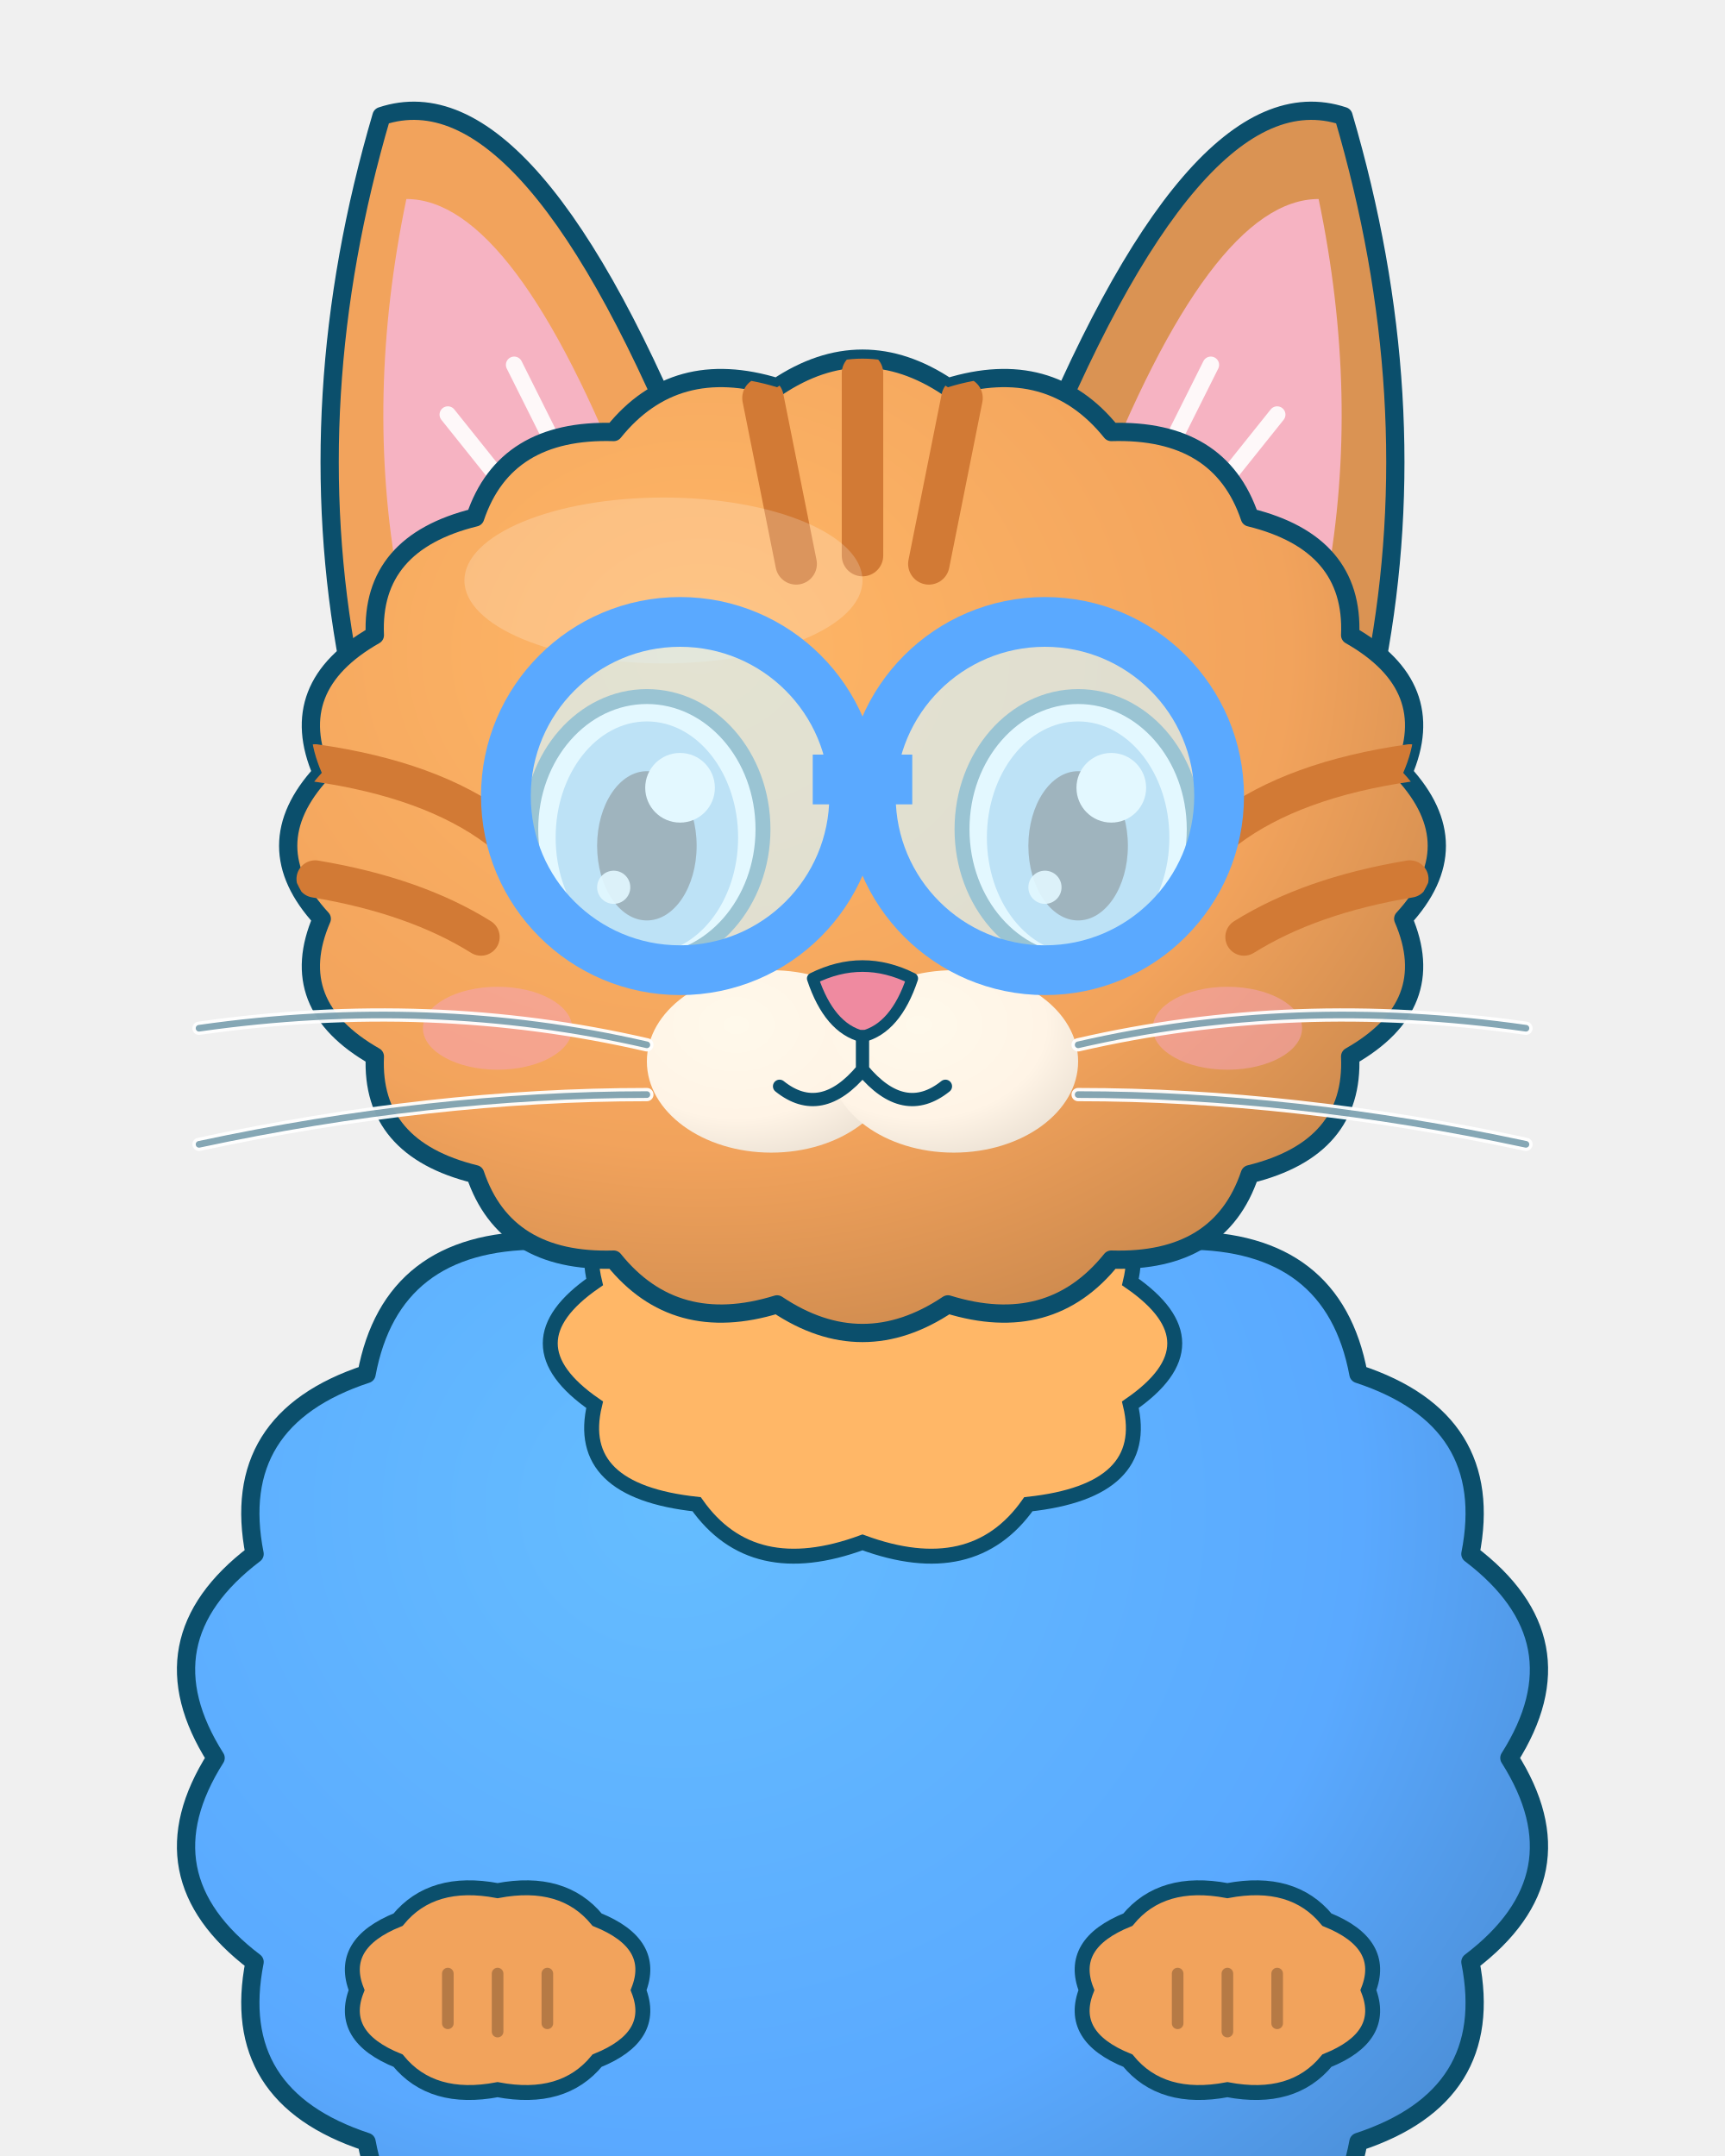
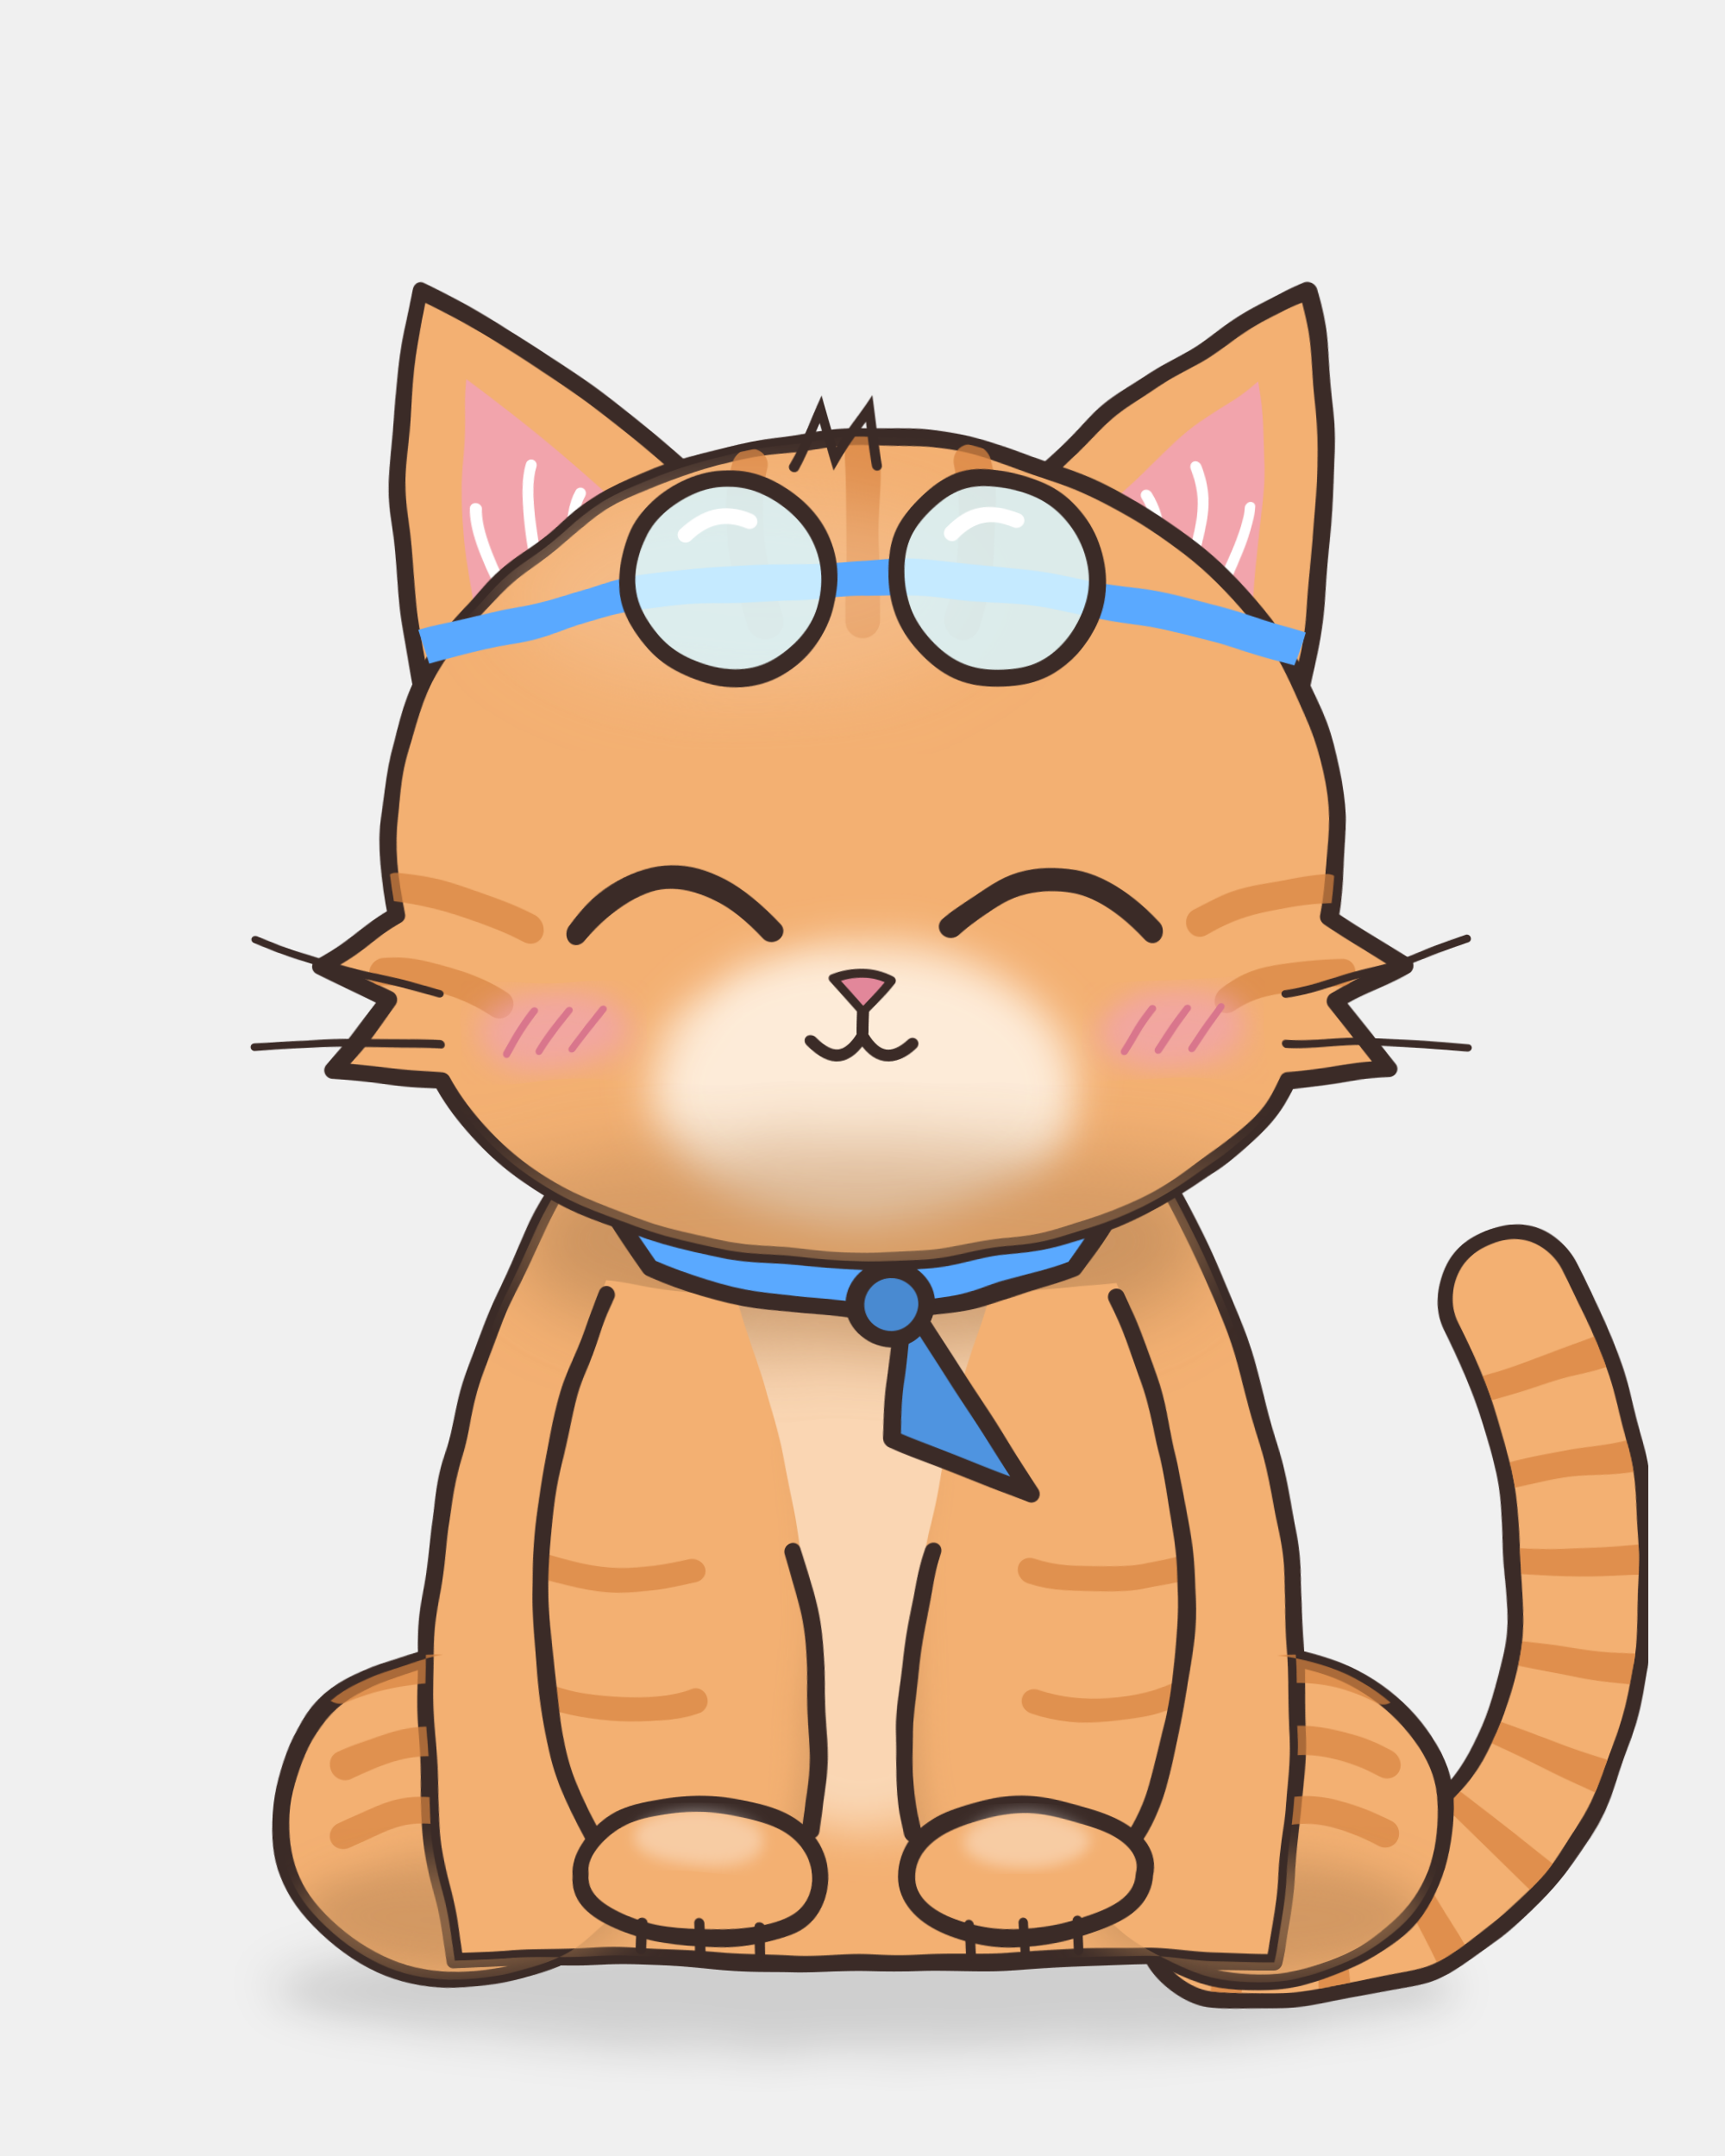
<svg xmlns="http://www.w3.org/2000/svg" viewBox="-104 -252 208 260">
  <defs>
-     <radialGradient id="ofrutigerorange0784" cx=".36" cy=".30" r=".85">
-       <stop offset="0" stop-color="#65bdff" />
-       <stop offset=".6" stop-color="#5aa9ff" />
-       <stop offset="1" stop-color="#4684c7" />
-     </radialGradient>
-     <radialGradient id="ffrutigerorange0784" cx=".36" cy=".30" r=".85">
-       <stop offset="0" stop-color="#ffb767" />
-       <stop offset=".6" stop-color="#f2a35c" />
-       <stop offset="1" stop-color="#bd7f48" />
-     </radialGradient>
-     <radialGradient id="wfrutigerorange0784" cx=".36" cy=".30" r=".85">
-       <stop offset="0" stop-color="#fff9eb" />
-       <stop offset=".6" stop-color="#fff4e6" />
-       <stop offset="1" stop-color="#e6dccf" />
-     </radialGradient>
-     <clipPath id="hfrutigerorange0784">
-       <path d="M65.2 -141.2 Q69.7 -130.8 58.8 -124.6 Q59.3 -113.5 46.7 -110.4 Q43.1 -99.7 30.0 -100.1 Q22.6 -90.9 10.3 -94.7 Q0.0 -87.8 -10.3 -94.7 Q-22.6 -90.9 -30.0 -100.1 Q-43.1 -99.7 -46.7 -110.4 Q-59.3 -113.5 -58.8 -124.6 Q-69.7 -130.8 -65.2 -141.2 Q-73.3 -150.0 -65.2 -158.8 Q-69.7 -169.2 -58.8 -175.4 Q-59.3 -186.5 -46.7 -189.6 Q-43.1 -200.3 -30.0 -199.9 Q-22.6 -209.1 -10.3 -205.3 Q-0.0 -212.2 10.3 -205.3 Q22.6 -209.1 30.0 -199.9 Q43.1 -200.3 46.7 -189.6 Q59.3 -186.5 58.8 -175.4 Q69.7 -169.2 65.2 -158.8 Q73.3 -150.0 65.2 -141.2Z" />
-     </clipPath>
+     <filter id="ink" x="-5%" y="-5%" width="110%" height="110%">
+       <feTurbulence type="fractalNoise" baseFrequency=".05" numOctaves="2" seed="3" result="n" />
+       <feDisplacementMap in="SourceGraphic" in2="n" scale="2.2" />
+     </filter>
+     <filter id="pencil">
+       <feTurbulence type="fractalNoise" baseFrequency="1.1 .35" numOctaves="2" seed="5" />
+       <feColorMatrix values="0 0 0 0 .25  0 0 0 0 .2  0 0 0 0 .18  0 0 0 .22 -.02" />
+       <feComposite in2="SourceGraphic" operator="in" />
+     </filter>
+     <filter id="blur1">
+       <feGaussianBlur stdDeviation="1" />
+     </filter>
+     <filter id="blur2">
+       <feGaussianBlur stdDeviation="2" />
+     </filter>
+     <filter id="blur3" x="-30%" y="-30%" width="160%" height="160%">
+       <feGaussianBlur stdDeviation="3" />
+     </filter>
+     <filter id="blur4" x="-30%" y="-30%" width="160%" height="160%">
+       <feGaussianBlur stdDeviation="5" />
+     </filter>
  </defs>
-   <ellipse cx="6" cy="34" rx="78" ry="15" fill="#000" opacity=".15" />
-   <path d="M78.0 -40.0 Q87.0 -25.8 73.3 -15.4 Q76.5 0.8 59.8 6.3 Q56.8 22.4 39.0 22.4 Q30.2 36.6 13.5 30.9 Q0.0 41.5 -13.5 30.9 Q-30.2 36.6 -39.0 22.4 Q-56.8 22.4 -59.8 6.3 Q-76.5 0.8 -73.3 -15.4 Q-87.0 -25.8 -78.0 -40.0 Q-87.0 -54.2 -73.3 -64.6 Q-76.5 -80.8 -59.8 -86.3 Q-56.8 -102.4 -39.0 -102.4 Q-30.2 -116.6 -13.5 -110.9 Q-0.0 -121.5 13.5 -110.9 Q30.2 -116.6 39.0 -102.4 Q56.8 -102.4 59.8 -86.3 Q76.5 -80.8 73.3 -64.6 Q87.0 -54.2 78.0 -40.0Z" fill="url(#ofrutigerorange0784)" stroke="#0b4f6c" stroke-width="2.2" stroke-linejoin="round" />
-   <path d="M32.3 -82.6 Q34.8 -72.2 20.0 -70.6 Q13.3 -61.1 0.0 -66.0 Q-13.3 -61.1 -20.0 -70.6 Q-34.8 -72.2 -32.3 -82.6 Q-43.0 -90.0 -32.3 -97.4 Q-34.8 -107.8 -20.0 -109.4 Q-13.3 -118.9 -0.0 -114.0 Q13.3 -118.9 20.0 -109.4 Q34.8 -107.8 32.3 -97.4 Q43.0 -90.0 32.3 -82.6Z" fill="#ffb767" stroke="#0b4f6c" stroke-width="1.8" />
-   <path d="M-20 -194 Q-40 -244 -58 -238 Q-68 -204 -62 -172Z" fill="#f2a35c" stroke="#0b4f6c" stroke-width="2.2" stroke-linejoin="round" />
-   <path d="M-28 -192 Q-42 -228 -55 -228 Q-60 -204 -56 -182Z" fill="#f6b3c2" />
-   <path d="M-36 -196 l-6 -12 M-42 -192 l-8 -10" stroke="#fff" stroke-width="2" stroke-linecap="round" opacity=".9" />
-   <path d="M20 -194 Q40 -244 58 -238 Q68 -204 62 -172Z" fill="#da9353" stroke="#0b4f6c" stroke-width="2.2" stroke-linejoin="round" />
-   <path d="M28 -192 Q42 -228 55 -228 Q60 -204 56 -182Z" fill="#f6b3c2" />
-   <path d="M36 -196 l6 -12 M42 -192 l8 -10" stroke="#fff" stroke-width="2" stroke-linecap="round" opacity=".9" />
-   <path d="M65.2 -141.2 Q69.7 -130.8 58.8 -124.6 Q59.3 -113.5 46.7 -110.4 Q43.1 -99.7 30.0 -100.1 Q22.6 -90.9 10.3 -94.7 Q0.0 -87.8 -10.3 -94.7 Q-22.6 -90.9 -30.0 -100.1 Q-43.1 -99.7 -46.7 -110.4 Q-59.3 -113.5 -58.8 -124.6 Q-69.7 -130.8 -65.2 -141.2 Q-73.3 -150.0 -65.2 -158.8 Q-69.7 -169.2 -58.8 -175.4 Q-59.3 -186.5 -46.7 -189.6 Q-43.1 -200.3 -30.0 -199.9 Q-22.6 -209.1 -10.3 -205.3 Q-0.0 -212.2 10.3 -205.3 Q22.6 -209.1 30.0 -199.9 Q43.1 -200.3 46.7 -189.6 Q59.3 -186.5 58.8 -175.4 Q69.7 -169.2 65.2 -158.8 Q73.3 -150.0 65.2 -141.2Z" fill="url(#ffrutigerorange0784)" stroke="#0b4f6c" stroke-width="2.2" stroke-linejoin="round" />
-   <g clip-path="url(#hfrutigerorange0784)">
-     <path d="M-12 -204 l4 20 M0 -207 v22 M12 -204 l-4 20" stroke="#d27a35" stroke-width="5" stroke-linecap="round" />
-     <path d="M-66 -160 q14 2 22 8 M-66 -146 q12 2 20 7" stroke="#d27a35" stroke-width="4.5" stroke-linecap="round" fill="none" />
-     <path d="M66 -160 q-14 2 -22 8 M66 -146 q-12 2 -20 7" stroke="#d27a35" stroke-width="4.5" stroke-linecap="round" fill="none" />
+   <g transform="translate(0 -150) scale(.85) translate(-120 -94)">
+     <g transform="translate(0,0)">
+       <defs>
+         <clipPath id="hafrutigerorangeNone">
+           <path d="M54 104 C46 64 82 36 120 36 C158 36 194 64 186 104 L197 111 L187 116 L195 126 L180 127 C170 145 146 153 120 153 C94 153 70 145 60 127 L45 126 L53 116 L43 111 Z" />
+         </clipPath>
+         <clipPath id="bafrutigerorangeNone">
+           <path d="M78 140 C58 172 54 216 62 252 L178 252 C186 216 182 172 162 140 Z" />
+           <ellipse cx="64" cy="232" rx="27" ry="23" />
+           <ellipse cx="176" cy="232" rx="27" ry="23" />
+         </clipPath>
+       </defs>
+       <g filter="url(#ink)">
+         <ellipse cx="120" cy="256" rx="84" ry="9" fill="#000" opacity=".14" filter="url(#blur3)" />
+         <path d="M170 248 C224 254 232 196 212 158" stroke="#3b2b27" stroke-width="21" fill="none" stroke-linecap="round" />
+         <path d="M170 248 C224 254 232 196 212 158" stroke="#f3b072" stroke-width="16.5" fill="none" stroke-linecap="round" />
+         <path d="M170 248 C224 254 232 196 212 158" stroke="#d98440" stroke-width="16.5" fill="none" stroke-dasharray="4 10" opacity=".75" />
+         <ellipse cx="64" cy="232" rx="27" ry="23" stroke="#3b2b27" stroke-width="2.4" stroke-linejoin="round" stroke-linecap="round" fill="#f3b072" />
+         <ellipse cx="176" cy="232" rx="27" ry="23" stroke="#3b2b27" stroke-width="2.4" stroke-linejoin="round" stroke-linecap="round" fill="#f3b072" />
+         <path d="M78 140 C58 172 54 216 62 252 L178 252 C186 216 182 172 162 140 Z" stroke="#3b2b27" stroke-width="2.4" stroke-linejoin="round" stroke-linecap="round" fill="#f3b072" />
+         <g clip-path="url(#bafrutigerorangeNone)">
+           <ellipse cx="120" cy="190" rx="30" ry="44" fill="#fff6ea" opacity=".55" filter="url(#blur3)" />
+           <path d="M46 214 q12 -6 24 0" stroke="#d98440" stroke-width="4" fill="none" stroke-linecap="round" opacity=".7" />
+           <path d="M46 224 q12 -6 24 0" stroke="#d98440" stroke-width="4" fill="none" stroke-linecap="round" opacity=".7" />
+           <path d="M46 234 q12 -6 24 0" stroke="#d98440" stroke-width="4" fill="none" stroke-linecap="round" opacity=".7" />
+           <path d="M194 214 q-12 -6 -24 0" stroke="#d98440" stroke-width="4" fill="none" stroke-linecap="round" opacity=".7" />
+           <path d="M194 224 q-12 -6 -24 0" stroke="#d98440" stroke-width="4" fill="none" stroke-linecap="round" opacity=".7" />
+           <path d="M194 234 q-12 -6 -24 0" stroke="#d98440" stroke-width="4" fill="none" stroke-linecap="round" opacity=".7" />
+           <ellipse cx="120" cy="150" rx="50" ry="16" fill="#bd8958" opacity=".7" filter="url(#blur4)" />
+           <ellipse cx="64" cy="246" rx="24" ry="8" fill="#bd8958" opacity=".6" filter="url(#blur3)" />
+           <ellipse cx="176" cy="246" rx="24" ry="8" fill="#bd8958" opacity=".6" filter="url(#blur3)" />
+         </g>
+         <path d="M84 156 C70 188 72 222 84 238 L112 236 C115 214 112 186 102 158 Z" fill="#f3b072" />
+         <clipPath id="aafrutigerorangeNone1">
+           <path d="M84 156 C70 188 72 222 84 238 L112 236 C115 214 112 186 102 158 Z" />
+         </clipPath>
+         <g clip-path="url(#aafrutigerorangeNone1)">
+           <path d="M74 196 q12 4 22 1" stroke="#d98440" stroke-width="3.5" fill="none" stroke-linecap="round" opacity=".7" />
+           <path d="M74 214 q12 4 22 1" stroke="#d98440" stroke-width="3.5" fill="none" stroke-linecap="round" opacity=".7" />
+           <path d="M108 160 C114 190 114 214 110 236 L120 236 L120 160Z" fill="#bd8958" opacity=".45" filter="url(#blur2)" />
+         </g>
+         <path d="M84 158 C70 188 72 222 84 238" fill="none" stroke="#3b2b27" stroke-width="2.4" stroke-linejoin="round" stroke-linecap="round" />
+         <path d="M113 234 C115 220 114 206 110 194" fill="none" stroke="#3b2b27" stroke-width="2.4" stroke-linejoin="round" stroke-linecap="round" />
+         <path d="M80 240 C78 228 114 226 114 240 C114 252 80 252 80 240Z" stroke="#3b2b27" stroke-width="2.4" stroke-linejoin="round" stroke-linecap="round" fill="#f3b072" />
+         <path d="M89 247 v4" stroke="#3b2b27" stroke-width="1.4" fill="none" stroke-linecap="round" />
+         <path d="M97 247 v4" stroke="#3b2b27" stroke-width="1.4" fill="none" stroke-linecap="round" />
+         <path d="M105 247 v4" stroke="#3b2b27" stroke-width="1.4" fill="none" stroke-linecap="round" />
+         <ellipse cx="97" cy="235" rx="9" ry="4" fill="#fff" opacity=".35" filter="url(#blur1)" />
+         <path d="M156 156 C170 188 168 222 156 238 L128 236 C125 214 128 186 138 158 Z" fill="#f3b072" />
+         <clipPath id="aafrutigerorangeNone-1">
+           <path d="M156 156 C170 188 168 222 156 238 L128 236 C125 214 128 186 138 158 Z" />
+         </clipPath>
+         <g clip-path="url(#aafrutigerorangeNone-1)">
+           <path d="M166 196 q-12 4 -22 1" stroke="#d98440" stroke-width="3.5" fill="none" stroke-linecap="round" opacity=".7" />
+           <path d="M166 214 q-12 4 -22 1" stroke="#d98440" stroke-width="3.5" fill="none" stroke-linecap="round" opacity=".7" />
+           <path d="M132 160 C126 190 126 214 130 236 L120 236 L120 160Z" fill="#bd8958" opacity=".45" filter="url(#blur2)" />
+         </g>
+         <path d="M156 158 C170 188 168 222 156 238" fill="none" stroke="#3b2b27" stroke-width="2.4" stroke-linejoin="round" stroke-linecap="round" />
+         <path d="M127 234 C125 220 126 206 130 194" fill="none" stroke="#3b2b27" stroke-width="2.4" stroke-linejoin="round" stroke-linecap="round" />
+         <path d="M160 240 C162 228 126 226 126 240 C126 252 160 252 160 240Z" stroke="#3b2b27" stroke-width="2.4" stroke-linejoin="round" stroke-linecap="round" fill="#f3b072" />
+         <path d="M151 247 v4" stroke="#3b2b27" stroke-width="1.4" fill="none" stroke-linecap="round" />
+         <path d="M143 247 v4" stroke="#3b2b27" stroke-width="1.4" fill="none" stroke-linecap="round" />
+         <path d="M135 247 v4" stroke="#3b2b27" stroke-width="1.4" fill="none" stroke-linecap="round" />
+         <ellipse cx="143" cy="235" rx="9" ry="4" fill="#fff" opacity=".35" filter="url(#blur1)" />
+         <path d="M84 145 Q120 160 156 145 L150 154 Q120 166 90 154 Z" stroke="#3b2b27" stroke-width="2.4" stroke-linejoin="round" stroke-linecap="round" fill="#5aa9ff" />
+         <path d="M126 158 L144 186 L124 178 Z" stroke="#3b2b27" stroke-width="2.4" stroke-linejoin="round" stroke-linecap="round" fill="#4f94e0" />
+         <circle cx="124" cy="159" r="5" stroke="#3b2b27" stroke-width="2.4" stroke-linejoin="round" stroke-linecap="round" fill="#498ad1" />
+         <path d="M60 82 C54 58 52 34 57 15 C76 25 92 37 103 49 Z" stroke="#3b2b27" stroke-width="2.4" stroke-linejoin="round" stroke-linecap="round" fill="#f3b072" />
+         <path d="M67 72 C63 54 62 40 64 28 C75 36 84 44 92 52 Z" fill="#f2a3b3" opacity=".9" />
+         <path d="M 180 82 C 186 58 188 34 183 15 C 164 25 148 37 137 49 Z" stroke="#3b2b27" stroke-width="2.4" stroke-linejoin="round" stroke-linecap="round" fill="#f3b072" />
+         <path d="M 173 72 C 177 54 178 40 176 28 C 165 36 156 44 148 52 Z" fill="#f2a3b3" opacity=".9" />
+         <path d="M74 56 q-3 -10 -1 -16 M79 58 q-2 -9 1 -14 M69 58 q-4 -8 -4 -12" stroke="#fff" stroke-width="1.6" fill="none" stroke-linecap="round" />
+         <path d="M166 56 q3 -10 1 -16 M161 58 q2 -9 -1 -14 M171 58 q4 -8 4 -12" stroke="#fff" stroke-width="1.6" fill="none" stroke-linecap="round" />
+         <path d="M54 104 C46 64 82 36 120 36 C158 36 194 64 186 104 L197 111 L187 116 L195 126 L180 127 C170 145 146 153 120 153 C94 153 70 145 60 127 L45 126 L53 116 L43 111 Z" stroke="#3b2b27" stroke-width="2.4" stroke-linejoin="round" stroke-linecap="round" fill="#f3b072" />
+         <g clip-path="url(#hafrutigerorangeNone)">
+           <path d="M104 40 q-2 10 2 22 M120 38 v24 M136 40 q2 10 -2 22" stroke="#d98440" stroke-width="5" fill="none" stroke-linecap="round" opacity=".75" />
+           <path d="M54 100 q10 1 18 5 M52 112 q10 0 16 4" stroke="#d98440" stroke-width="4" fill="none" stroke-linecap="round" opacity=".7" />
+           <path d="M186 100 q-10 1 -18 5 M188 112 q-10 0 -16 4" stroke="#d98440" stroke-width="4" fill="none" stroke-linecap="round" opacity=".7" />
+           <ellipse cx="120" cy="128" rx="30" ry="20" fill="#fff6ea" opacity=".85" filter="url(#blur3)" />
+           <ellipse cx="104" cy="58" rx="34" ry="14" fill="#f6c395" opacity=".55" filter="url(#blur4)" />
+           <ellipse cx="120" cy="150" rx="70" ry="14" fill="#bd8958" opacity=".5" filter="url(#blur4)" />
+         </g>
+         <path d="M110 40 l4 -8 l2 7 l5 -7 l1 8" stroke="#3b2b27" stroke-width="1.4" fill="none" stroke-linecap="round" />
+         <path d="M79 106 Q93 91 107 106" stroke="#3b2b27" fill="none" stroke-linecap="round" stroke-linejoin="round" stroke-width="3.2" />
+         <ellipse cx="76" cy="120" rx="11" ry="6" fill="#f2a3b3" opacity="0.7" filter="url(#blur2)" />
+         <path d="M69 123 l4 -6" stroke="#d9768c" stroke-width="1.1" stroke-linecap="round" />
+         <path d="M74 123 l4 -6" stroke="#d9768c" stroke-width="1.1" stroke-linecap="round" />
+         <path d="M79 123 l4 -6" stroke="#d9768c" stroke-width="1.1" stroke-linecap="round" />
+         <path d="M60 115 q-14 -3.2 -26 -7.6" stroke="#3b2b27" stroke-width="1.1" fill="none" stroke-linecap="round" />
+         <path d="M60 122 q-14 -0.4 -26 0.8" stroke="#3b2b27" stroke-width="1.1" fill="none" stroke-linecap="round" />
+         <path d="M133 106 Q147 91 161 106" stroke="#3b2b27" fill="none" stroke-linecap="round" stroke-linejoin="round" stroke-width="3.2" />
+         <ellipse cx="164" cy="120" rx="11" ry="6" fill="#f2a3b3" opacity="0.7" filter="url(#blur2)" />
+         <path d="M157 123 l4 -6" stroke="#d9768c" stroke-width="1.1" stroke-linecap="round" />
+         <path d="M162 123 l4 -6" stroke="#d9768c" stroke-width="1.1" stroke-linecap="round" />
+         <path d="M167 123 l4 -6" stroke="#d9768c" stroke-width="1.1" stroke-linecap="round" />
+         <path d="M180 115 q14 -3.2 26 -7.6" stroke="#3b2b27" stroke-width="1.1" fill="none" stroke-linecap="round" />
+         <path d="M180 122 q14 -0.4 26 0.8" stroke="#3b2b27" stroke-width="1.1" fill="none" stroke-linecap="round" />
+         <path d="M116 113 Q120 111 124 113 L120 117.5 Z" fill="#e2879a" stroke="#3b2b27" stroke-width="1.2" stroke-linejoin="round" />
+         <path d="M120 117.5 v3 M113 122 Q117 126 120 121 Q123 126 127 122" stroke="#3b2b27" fill="none" stroke-linecap="round" stroke-linejoin="round" stroke-width="1.7" />
+         <path d="M58 66 Q120 46 182 66" stroke="#5aa9ff" stroke-width="5" fill="none" />
+         <circle cx="101" cy="56" r="14" stroke="#3b2b27" stroke-width="2.4" stroke-linejoin="round" stroke-linecap="round" fill="#d8f6ff" fill-opacity=".85" />
+         <circle cx="139" cy="56" r="14" stroke="#3b2b27" stroke-width="2.4" stroke-linejoin="round" stroke-linecap="round" fill="#d8f6ff" fill-opacity=".85" />
+         <path d="M95 50 q4 -4 9 -2 M133 50 q4 -4 9 -2" stroke="#fff" stroke-width="2.2" fill="none" stroke-linecap="round" />
+       </g>
+     </g>
  </g>
-   <ellipse cx="-24" cy="-182" rx="24" ry="10" fill="#fff" opacity=".2" />
-   <ellipse cx="-11" cy="-124" rx="15" ry="11" fill="url(#wfrutigerorange0784)" />
-   <ellipse cx="11" cy="-124" rx="15" ry="11" fill="url(#wfrutigerorange0784)" />
-   <ellipse cx="-26" cy="-152" rx="14" ry="16" fill="#fff" stroke="#0b4f6c" stroke-width="1.8" />
-   <ellipse cx="-26" cy="-151" rx="11" ry="14" fill="#7fb4e0" />
-   <ellipse cx="-26" cy="-150" rx="6" ry="9" fill="#1b1b26" />
-   <circle cx="-22" cy="-157" r="4.2" fill="#fff" />
-   <circle cx="-30" cy="-145" r="2" fill="#fff" opacity=".9" />
-   <ellipse cx="-44" cy="-128" rx="9" ry="5" fill="#f6a3b6" opacity=".55" />
-   <path d="M-26 -126 Q-52 -132 -80 -128 M-26 -120 Q-52 -120 -80 -114" fill="none" stroke="#fff" stroke-width="1.6" stroke-linecap="round" opacity=".95" />
-   <path d="M-26 -126 Q-52 -132 -80 -128 M-26 -120 Q-52 -120 -80 -114" fill="none" stroke="#0b4f6c" stroke-width=".8" stroke-linecap="round" opacity=".5" />
-   <ellipse cx="26" cy="-152" rx="14" ry="16" fill="#fff" stroke="#0b4f6c" stroke-width="1.8" />
-   <ellipse cx="26" cy="-151" rx="11" ry="14" fill="#7fb4e0" />
-   <ellipse cx="26" cy="-150" rx="6" ry="9" fill="#1b1b26" />
-   <circle cx="30" cy="-157" r="4.2" fill="#fff" />
-   <circle cx="22" cy="-145" r="2" fill="#fff" opacity=".9" />
-   <ellipse cx="44" cy="-128" rx="9" ry="5" fill="#f6a3b6" opacity=".55" />
-   <path d="M26 -126 Q52 -132 80 -128 M26 -120 Q52 -120 80 -114" fill="none" stroke="#fff" stroke-width="1.6" stroke-linecap="round" opacity=".95" />
-   <path d="M26 -126 Q52 -132 80 -128 M26 -120 Q52 -120 80 -114" fill="none" stroke="#0b4f6c" stroke-width=".8" stroke-linecap="round" opacity=".5" />
-   <path d="M-6 -134 Q0 -137 6 -134 Q4 -128 0 -127 Q-4 -128 -6 -134Z" fill="#ef8aa0" stroke="#0b4f6c" stroke-width="1.4" stroke-linejoin="round" />
-   <path d="M0 -127 V-123 M0 -123 Q-5 -117 -10 -121 M0 -123 Q5 -117 10 -121" fill="none" stroke="#0b4f6c" stroke-width="1.6" stroke-linecap="round" />
-   <circle cx="-22" cy="-156" r="21" fill="#d8f6ff" fill-opacity=".7" stroke="#5aa9ff" stroke-width="6" />
-   <circle cx="22" cy="-156" r="21" fill="#d8f6ff" fill-opacity=".7" stroke="#5aa9ff" stroke-width="6" />
-   <path d="M-6 -158 H6" stroke="#5aa9ff" stroke-width="6" />
-   <path d="M-27.0 -12.0 Q-24.8 -6.4 -32.0 -3.5 Q-36.1 1.5 -44.0 0.0 Q-51.9 1.5 -56.0 -3.5 Q-63.2 -6.4 -61.0 -12.0 Q-63.2 -17.6 -56.0 -20.5 Q-51.9 -25.5 -44.0 -24.0 Q-36.1 -25.5 -32.0 -20.5 Q-24.8 -17.6 -27.0 -12.0Z" fill="#f2a35c" stroke="#0b4f6c" stroke-width="1.8" />
-   <path d="M-50 -8 v-6 M-44 -7 v-7 M-38 -8 v-6" stroke="#b67a45" stroke-width="1.4" stroke-linecap="round" />
-   <path d="M61.0 -12.0 Q63.2 -6.4 56.0 -3.5 Q51.9 1.5 44.0 0.0 Q36.1 1.5 32.0 -3.5 Q24.8 -6.4 27.0 -12.0 Q24.8 -17.6 32.0 -20.5 Q36.1 -25.5 44.0 -24.0 Q51.9 -25.5 56.0 -20.5 Q63.2 -17.6 61.0 -12.0Z" fill="#f2a35c" stroke="#0b4f6c" stroke-width="1.8" />
-   <path d="M38 -8 v-6 M44 -7 v-7 M50 -8 v-6" stroke="#b67a45" stroke-width="1.4" stroke-linecap="round" />
</svg>
